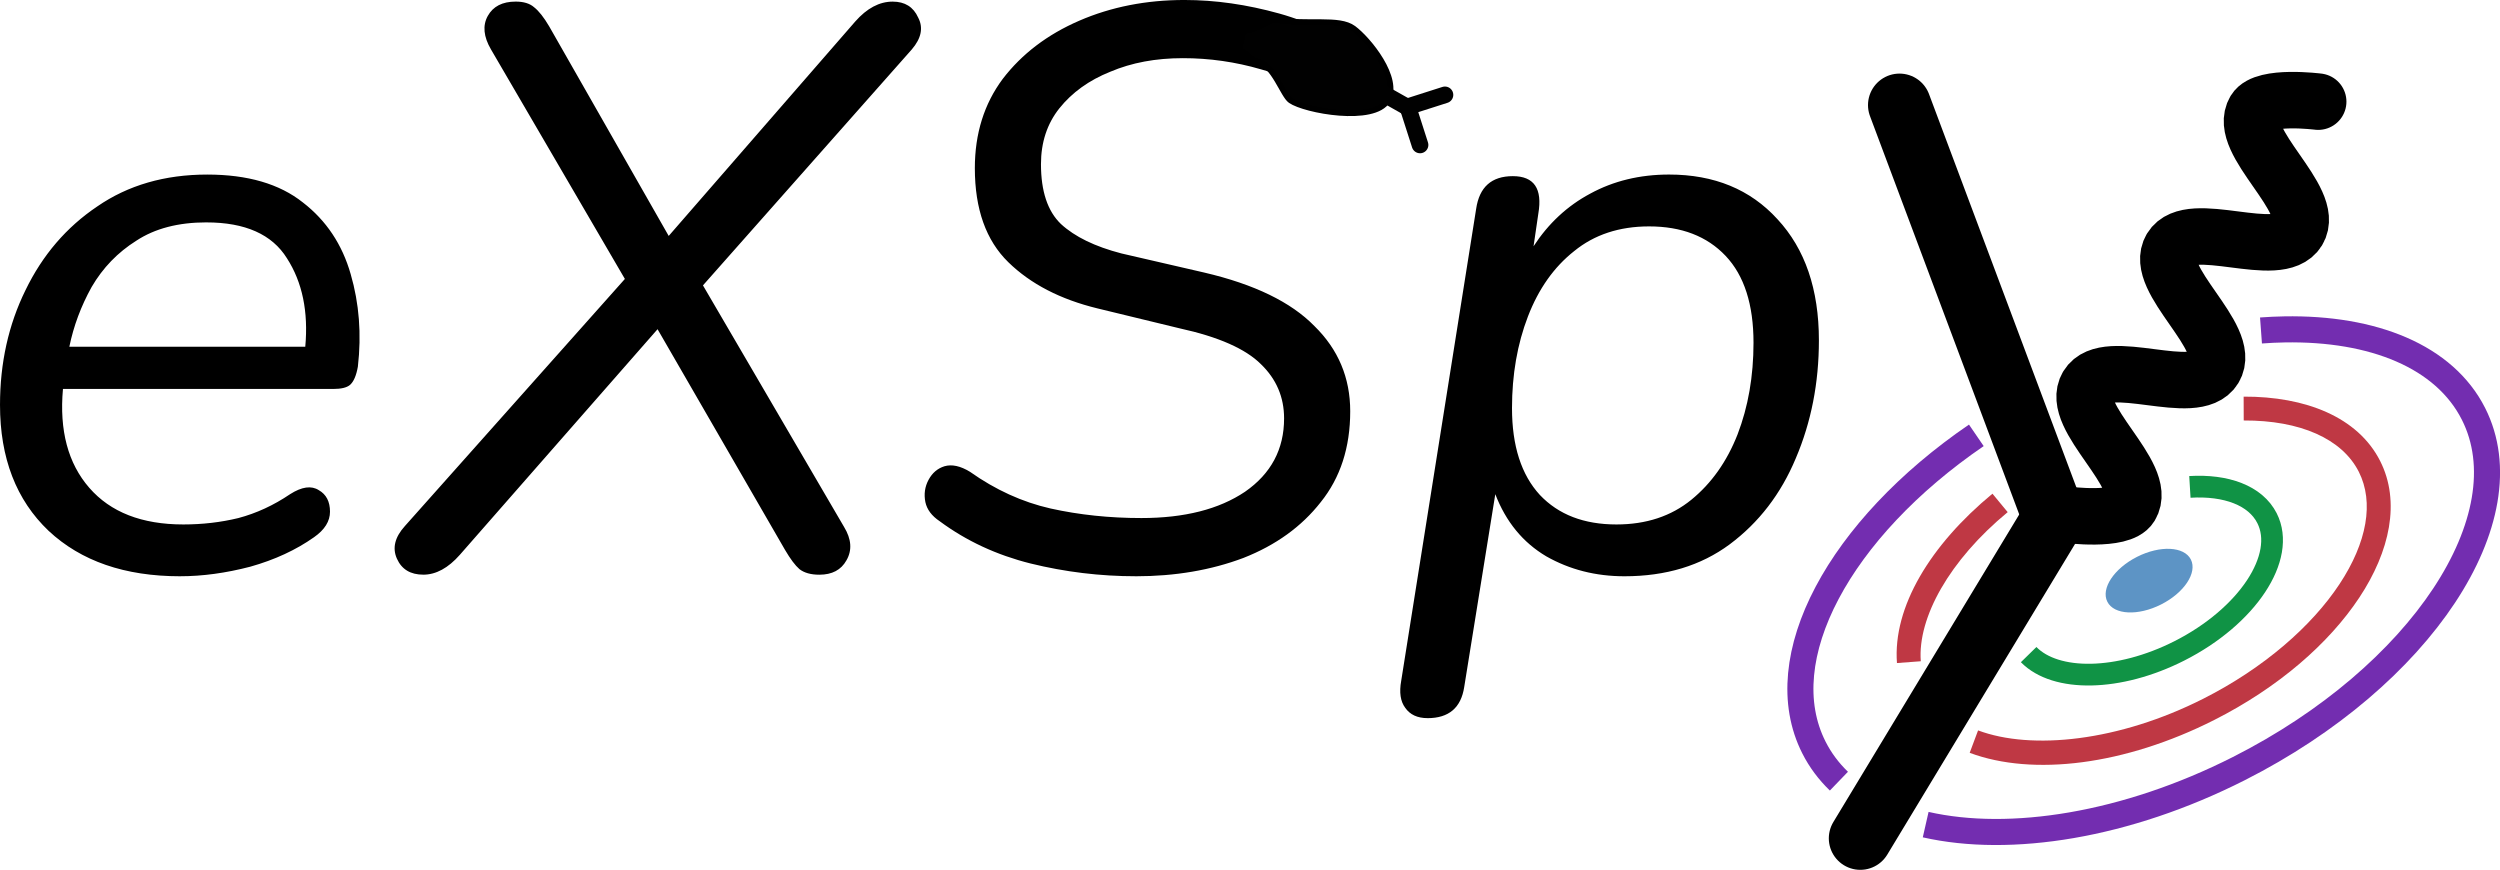
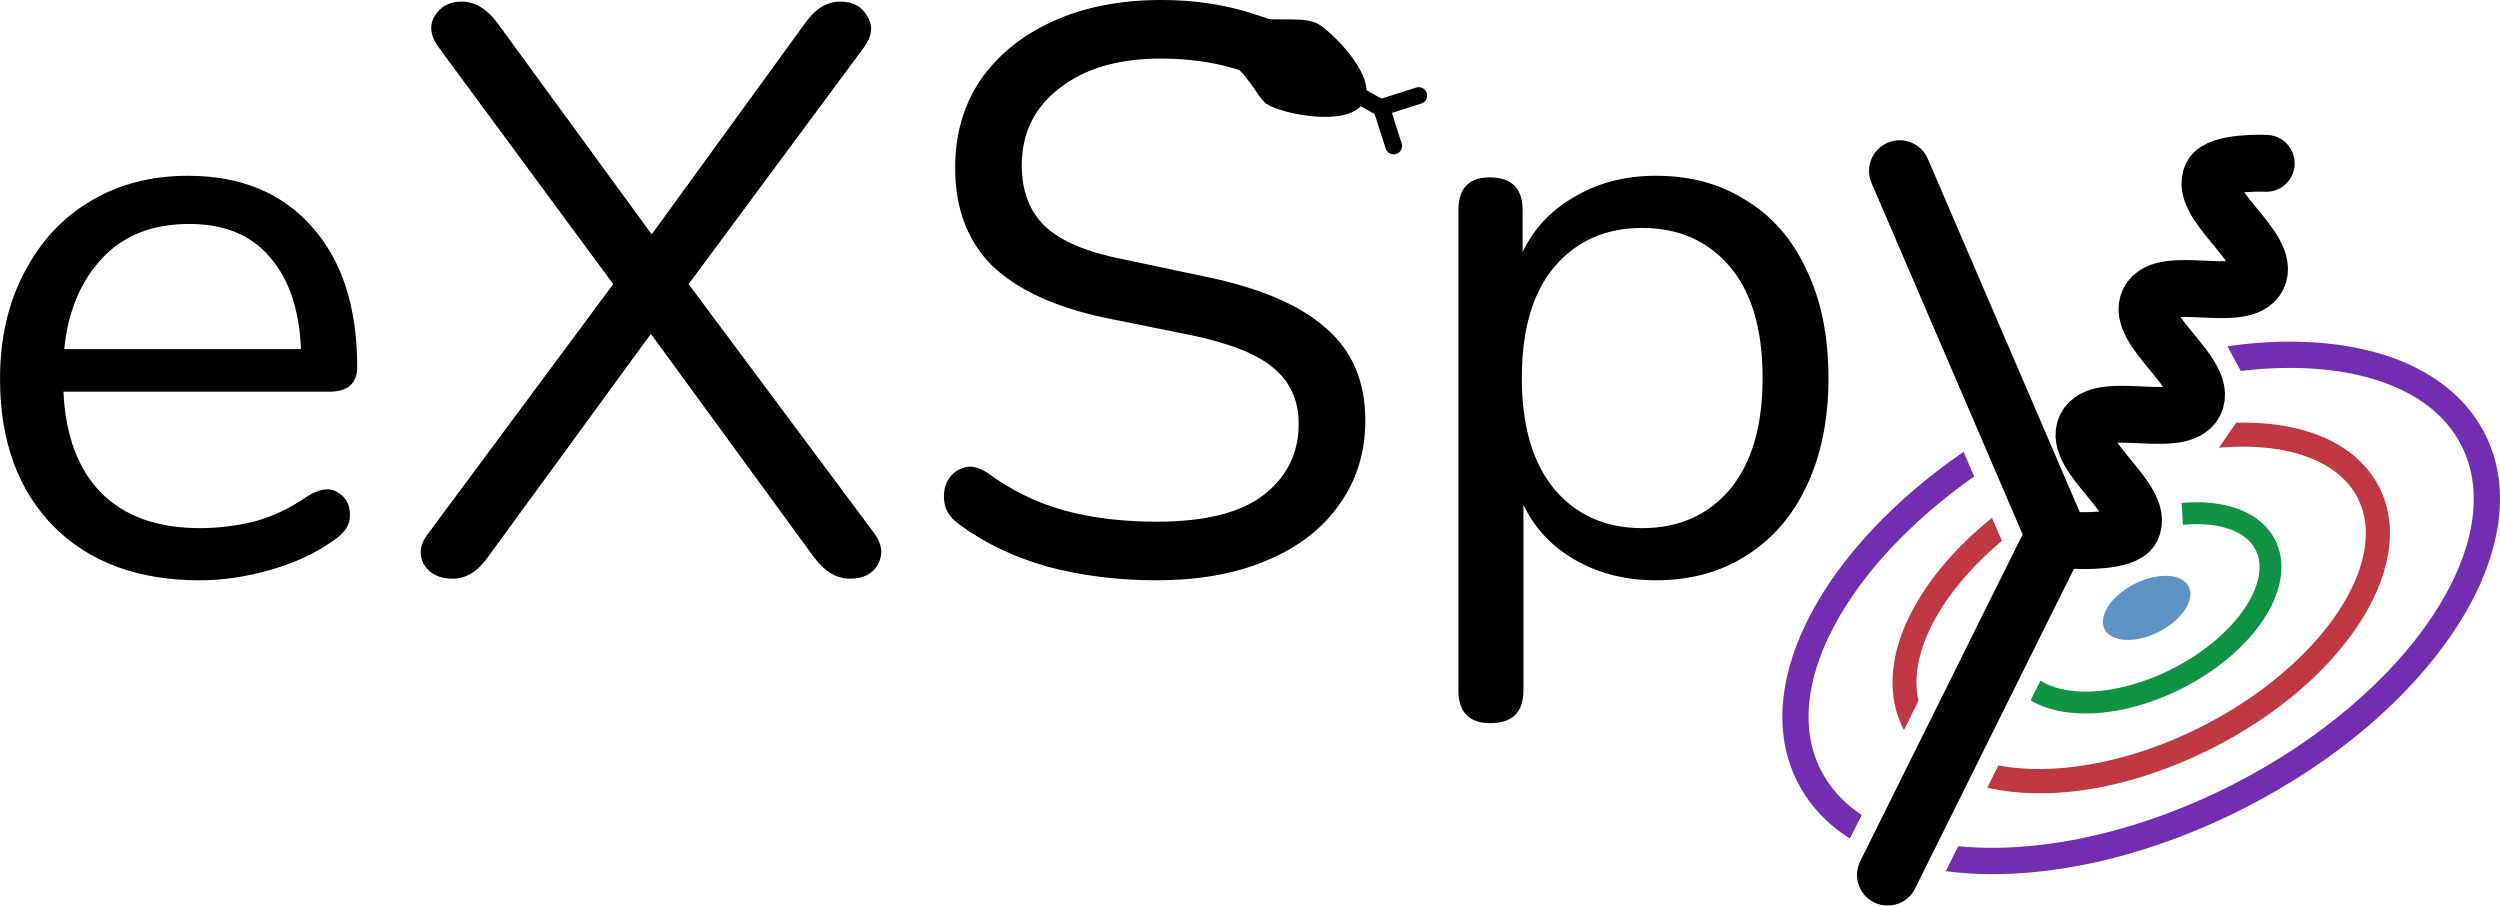
- <svg xmlns="http://www.w3.org/2000/svg" width="115.078mm" height="40.039mm" viewBox="0 0 115.078 40.039" version="1.1" id="svg1">
+ <svg xmlns="http://www.w3.org/2000/svg" width="114.275mm" height="41.394mm" viewBox="0 0 114.275 41.394" version="1.1" id="svg1">
  <defs id="defs1" />
-   <g id="layer1" transform="translate(-50.27083,-115.6656)">
-     <path style="font-style:italic;font-size:36.689px;line-height:1.25;font-family:Nunito;-inkscape-font-specification:'Nunito Italic';stroke-width:0.265" d="m 58.563,142.192 q -3.816,0 -6.054,-2.091 -2.238,-2.128 -2.238,-5.797 0,-2.898 1.174,-5.283 1.174,-2.421 3.302,-3.852 2.128,-1.468 5.063,-1.468 2.788,0 4.403,1.284 1.614,1.247 2.201,3.302 0.587,2.018 0.33,4.256 -0.11,0.624 -0.367,0.844 -0.22,0.183 -0.77,0.183 H 53.169 q -0.257,2.862 1.211,4.549 1.468,1.688 4.329,1.688 1.321,0 2.532,-0.294 1.247,-0.33 2.385,-1.101 0.807,-0.514 1.321,-0.183 0.514,0.294 0.514,0.991 0,0.66 -0.734,1.174 -1.247,0.881 -2.935,1.357 -1.688,0.44 -3.229,0.44 z m 1.211,-16.29 q -1.945,0 -3.229,0.844 -1.284,0.807 -2.055,2.128 -0.734,1.321 -1.027,2.752 h 10.86 q 0.22,-2.421 -0.844,-4.072 -1.027,-1.651 -3.706,-1.651 z m 9.979,16.216 q -0.881,0 -1.211,-0.734 -0.33,-0.734 0.367,-1.504 l 10.126,-11.374 -6.164,-10.566 q -0.514,-0.881 -0.147,-1.541 0.367,-0.66 1.284,-0.66 0.55,0 0.844,0.257 0.33,0.257 0.697,0.881 l 5.503,9.649 8.585,-9.869 q 0.807,-0.917 1.724,-0.917 0.844,0 1.174,0.734 0.367,0.697 -0.294,1.468 l -9.612,10.86 6.494,11.117 q 0.514,0.844 0.11,1.541 -0.367,0.66 -1.247,0.66 -0.587,0 -0.917,-0.257 -0.294,-0.257 -0.66,-0.881 l -5.87,-10.163 -9.099,10.383 q -0.807,0.917 -1.688,0.917 z m 32.8,0.073 q -2.458,0 -4.843,-0.587 -2.348,-0.587 -4.183,-1.945 -0.55,-0.367 -0.66,-0.881 -0.11,-0.55 0.147,-1.027 0.257,-0.477 0.734,-0.624 0.514,-0.147 1.174,0.257 1.761,1.247 3.706,1.688 1.981,0.44 4.183,0.44 2.972,0 4.77,-1.211 1.798,-1.247 1.798,-3.375 0,-1.468 -1.064,-2.495 -1.064,-1.064 -3.742,-1.651 l -3.779,-0.917 q -2.568,-0.624 -4.109,-2.128 -1.541,-1.504 -1.541,-4.329 0,-2.385 1.284,-4.109 1.321,-1.724 3.522,-2.678 2.201,-0.954 4.843,-0.954 2.128,0 4.366,0.624 2.238,0.624 3.926,2.055 0.477,0.367 0.55,0.917 0.11,0.55 -0.147,1.027 -0.257,0.44 -0.77,0.55 -0.514,0.11 -1.174,-0.367 -1.431,-1.137 -3.229,-1.614 -1.761,-0.514 -3.596,-0.514 -1.871,0 -3.339,0.624 -1.468,0.587 -2.348,1.688 -0.844,1.064 -0.844,2.568 0,1.871 0.917,2.752 0.954,0.881 2.788,1.357 l 3.816,0.881 q 3.449,0.807 5.063,2.458 1.651,1.614 1.651,3.926 0,2.495 -1.357,4.183 -1.321,1.688 -3.559,2.568 -2.238,0.844 -4.953,0.844 z m 13.428,6.531 q -0.697,0 -1.027,-0.477 -0.33,-0.44 -0.183,-1.247 l 3.449,-21.72 q 0.22,-1.504 1.688,-1.504 1.468,0 1.174,1.724 l -0.22,1.504 q 1.027,-1.578 2.605,-2.421 1.614,-0.881 3.632,-0.881 3.119,0 4.99,2.055 1.908,2.055 1.908,5.577 0,2.935 -1.064,5.43 -1.027,2.458 -3.045,3.962 -1.981,1.468 -4.843,1.468 -1.981,0 -3.596,-0.917 -1.614,-0.954 -2.348,-2.862 l -1.431,8.879 q -0.22,1.431 -1.688,1.431 z m 8.695,-8.915 q 2.055,0 3.449,-1.137 1.394,-1.137 2.128,-3.008 0.734,-1.908 0.734,-4.219 0,-2.642 -1.284,-3.999 -1.284,-1.357 -3.522,-1.357 -2.055,0 -3.449,1.137 -1.394,1.101 -2.128,3.008 -0.734,1.908 -0.734,4.219 0,2.605 1.284,3.999 1.284,1.357 3.522,1.357 z" id="text4-3-8-3" aria-label="eXSp" />
-     <g id="g3-6-6" transform="rotate(12.25223,463.4027,40.13588)">
-       <path class="cls-3" d="m 139.107,192.586 c -0.384,1.151 -3.614,1.257 -4.363,0.944 -0.389,-0.161 -1.101,-1.435 -1.832,-1.435 -0.458,0 -0.587,-0.34 -0.965,-0.287 v -0.958 c 0.41,-0.029 1.162,-0.778 1.289,-0.794 1.564,-0.069 2.868,-0.725 3.633,-0.381 0.765,0.344 2.604,1.791 2.239,2.91 z" id="path14-8-4-2" style="fill:#010101;stroke:#000000;stroke-width:0.265" />
-       <line class="cls-4" x1="138.483" y1="192.203" x2="140.046" y2="192.687" id="line14-0-3-9" style="fill:none;stroke:#010101;stroke-width:0.767px;stroke-linecap:round;stroke-miterlimit:10" />
-       <line class="cls-4" x1="141.634" y1="191.771" x2="140.046" y2="192.687" id="line15-2-3-1" style="fill:none;stroke:#010101;stroke-width:0.767px;stroke-linecap:round;stroke-miterlimit:10" />
-       <line class="cls-4" x1="141.002" y1="194.266" x2="140.086" y2="192.682" id="line16-1-3-2" style="fill:none;stroke:#010101;stroke-width:0.767px;stroke-linecap:round;stroke-miterlimit:10" />
+   <g id="layer1" transform="translate(-92.60416,-106.8917)">
+     <path style="color:#000000;fill:#bf3844;-inkscape-stroke:none" d="m 183.657,130.561 c -1.752,1.417 -3.081,3.022 -3.842,4.64 -0.808,1.717 -0.976,3.491 -0.222,4.982 0.014,0.027 0.028,0.054 0.042,0.082 l 0.664,-1.34 c -0.222,-0.963 -0.045,-2.072 0.512,-3.256 0.637,-1.354 1.773,-2.774 3.3,-4.057 z m 10.606,-3.223 c 2.98,-0.211 5.268,0.649 6.117,2.328 0.71,1.403 0.38,3.256 -0.892,5.18 -1.272,1.923 -3.468,3.851 -6.262,5.265 -3.36,1.7 -6.807,2.248 -9.275,1.767 l -0.509,1.016 c 2.844,0.664 6.613,0.055 10.281,-1.801 2.946,-1.491 5.278,-3.516 6.683,-5.64 1.405,-2.124 1.902,-4.414 0.956,-6.282 -1.057,-2.089 -3.567,-3.032 -6.539,-2.96 l -0.791,1.146 z" id="path1-6-5-6-0" />
+     <path style="font-size:36.689px;line-height:1.25;font-family:Nunito;-inkscape-font-specification:'Nunito Italic';stroke-width:0.265" d="m 101.74,133.418 q -4.219,0 -6.677,-2.458 -2.458,-2.495 -2.458,-6.751 0,-2.752 1.101,-4.843 1.101,-2.128 3.008,-3.265 1.945,-1.174 4.476,-1.174 3.632,0 5.687,2.348 2.055,2.311 2.055,6.384 0,1.137 -1.284,1.137 H 95.503 q 0.147,3.045 1.761,4.659 1.614,1.578 4.476,1.578 1.211,0 2.458,-0.294 1.247,-0.33 2.421,-1.137 0.844,-0.55 1.394,-0.22 0.587,0.33 0.587,1.027 0.037,0.66 -0.734,1.174 -1.211,0.881 -2.898,1.357 -1.651,0.477 -3.229,0.477 z m -0.477,-16.29 q -2.532,0 -3.999,1.578 -1.468,1.578 -1.724,4.146 H 106.362 q -0.11,-2.715 -1.431,-4.219 -1.284,-1.504 -3.669,-1.504 z m 12.034,16.216 q -0.917,0 -1.321,-0.66 -0.367,-0.697 0.22,-1.431 l 8.438,-11.374 -7.925,-10.75 q -0.624,-0.807 -0.257,-1.468 0.404,-0.697 1.247,-0.697 0.917,0 1.651,0.991 l 7.044,9.649 7.008,-9.649 q 0.697,-0.991 1.614,-0.991 0.881,0 1.247,0.697 0.404,0.66 -0.22,1.468 l -7.962,10.75 8.475,11.374 q 0.55,0.734 0.183,1.431 -0.367,0.66 -1.284,0.66 -0.917,0 -1.651,-0.991 l -7.448,-10.2 -7.448,10.2 q -0.697,0.991 -1.614,0.991 z m 32.176,0.073 q -2.642,0 -4.99,-0.624 -2.311,-0.66 -3.999,-1.908 -0.587,-0.404 -0.697,-0.954 -0.11,-0.55 0.11,-1.027 0.257,-0.477 0.734,-0.624 0.477,-0.183 1.101,0.22 1.651,1.211 3.522,1.724 1.871,0.514 4.219,0.514 3.302,0 4.88,-1.211 1.614,-1.247 1.614,-3.265 0,-1.614 -1.174,-2.568 -1.137,-0.954 -3.852,-1.504 l -3.816,-0.77 q -3.449,-0.734 -5.173,-2.385 -1.688,-1.688 -1.688,-4.476 0,-2.311 1.174,-4.036 1.211,-1.724 3.339,-2.678 2.128,-0.954 4.916,-0.954 2.311,0 4.293,0.66 2.018,0.624 3.632,1.908 0.514,0.404 0.587,0.954 0.11,0.514 -0.147,0.954 -0.257,0.44 -0.734,0.587 -0.477,0.11 -1.137,-0.294 -1.468,-1.137 -3.082,-1.614 -1.578,-0.477 -3.449,-0.477 -2.898,0 -4.623,1.357 -1.724,1.321 -1.724,3.522 0,1.761 1.064,2.788 1.101,1.027 3.559,1.504 l 3.816,0.807 q 3.706,0.77 5.467,2.348 1.798,1.541 1.798,4.219 0,2.165 -1.174,3.816 -1.137,1.651 -3.302,2.568 -2.128,0.917 -5.063,0.917 z m 15.263,6.531 q -1.468,0 -1.468,-1.504 v -21.94 q 0,-1.504 1.431,-1.504 1.504,0 1.504,1.504 v 1.908 q 0.77,-1.614 2.385,-2.532 1.614,-0.954 3.706,-0.954 2.385,0 4.146,1.137 1.798,1.101 2.752,3.192 0.991,2.055 0.991,4.916 0,2.825 -0.991,4.916 -0.954,2.055 -2.752,3.192 -1.761,1.137 -4.146,1.137 -2.055,0 -3.669,-0.917 -1.614,-0.917 -2.385,-2.532 v 8.475 q 0,1.504 -1.504,1.504 z m 6.934,-8.915 q 2.495,0 3.999,-1.761 1.504,-1.798 1.504,-5.1 0,-3.339 -1.504,-5.1 -1.504,-1.761 -3.999,-1.761 -2.495,0 -3.999,1.761 -1.504,1.761 -1.504,5.1 0,3.302 1.504,5.1 1.504,1.761 3.999,1.761 z" id="text4-3-8-3-7" aria-label="eXSp" />
+     <g id="g3-6-6-0" transform="rotate(12.25223,524.6126,225.2224)">
+       <path class="cls-3" d="m 139.107,192.586 c -0.384,1.151 -3.418,1.214 -4.167,0.902 -0.389,-0.161 -1.297,-1.393 -2.028,-1.393 -0.458,0 -0.587,-0.34 -0.965,-0.287 v -0.958 c 0.41,-0.029 1.162,-0.778 1.289,-0.794 1.564,-0.069 2.575,-0.661 3.34,-0.317 0.765,0.344 2.896,1.727 2.531,2.847 z" id="path14-8-4-2-2" style="fill:#010101;stroke:#000000;stroke-width:0.265" />
+       <line class="cls-4" x1="138.483" y1="192.203" x2="140.046" y2="192.687" id="line14-0-3-9-3" style="fill:none;stroke:#010101;stroke-width:0.767px;stroke-linecap:round;stroke-miterlimit:10" />
+       <line class="cls-4" x1="141.634" y1="191.771" x2="140.046" y2="192.687" id="line15-2-3-1-7" style="fill:none;stroke:#010101;stroke-width:0.767px;stroke-linecap:round;stroke-miterlimit:10" />
+       <line class="cls-4" x1="141.002" y1="194.266" x2="140.086" y2="192.682" id="line16-1-3-2-5" style="fill:none;stroke:#010101;stroke-width:0.767px;stroke-linecap:round;stroke-miterlimit:10" />
    </g>
-     <path id="path1-0-8-7" style="fill:none;fill-opacity:0.749;stroke:#732db0;stroke-width:1.2" d="m 134.918,151.623 c -0.469,-0.452 -0.856,-0.968 -1.15,-1.549 -2.077,-4.104 1.198,-10.077 7.476,-14.369 m 13.103,-4.827 c 0.366,-0.027 0.726,-0.044 1.081,-0.05 4.083,-0.072 7.362,1.242 8.7,3.886 2.418,4.778 -2.419,12.09 -10.802,16.332 -5.193,2.628 -10.53,3.461 -14.414,2.578" />
-     <path style="color:#000000;fill:#bf3844;-inkscape-stroke:none" d="m 141.986,138.391 c -2.856,2.358 -4.591,5.215 -4.396,7.795 l 1.097,-0.082 c -0.152,-2.006 1.317,-4.649 4,-6.864 z m 11.562,-4.469 0.004,1.099 c 2.596,-0.011 4.526,0.839 5.297,2.361 0.71,1.403 0.381,3.254 -0.892,5.177 -1.272,1.923 -3.467,3.853 -6.261,5.267 -3.893,1.97 -7.903,2.384 -10.372,1.461 l -0.386,1.032 c 2.918,1.091 7.151,0.565 11.255,-1.511 2.946,-1.49 5.278,-3.516 6.683,-5.64 1.405,-2.124 1.902,-4.414 0.956,-6.282 -1.026,-2.027 -3.443,-2.975 -6.284,-2.963 z" id="path1-6-5-6-0" />
-     <path id="path1-6-8-1-0-9" style="fill:none;fill-opacity:0.749;stroke:#109345" d="m 151.074,138.078 c 1.664,-0.1 3.018,0.39 3.551,1.442 0.904,1.787 -0.905,4.523 -4.041,6.109 -2.789,1.411 -5.689,1.439 -6.932,0.169" />
-     <ellipse style="fill:#4584bc;fill-opacity:0.871;stroke-width:2.267;stroke-dasharray:none" id="path1-6-8-8-1-4-3" cx="68.84" cy="194.413" rx="2.154" ry="1.228" transform="rotate(-26.83808)" />
-     <path style="fill:none;stroke:#000000;stroke-width:2.9;stroke-linecap:round;stroke-linejoin:miter;stroke-dasharray:none;stroke-opacity:1" d="m 144.823,139.495 -8.92,14.76" id="path3-5-8-6" />
-     <path style="fill:none;stroke:#000000;stroke-width:2.9;stroke-linecap:round;stroke-linejoin:miter;stroke-dasharray:none;stroke-opacity:1" d="m 144.823,139.495 -7.116,-18.992" id="path2-0-8-6" />
-     <path style="fill:none;stroke:#000000;stroke-width:2.6;stroke-linecap:round;stroke-linejoin:miter;stroke-dasharray:none;stroke-opacity:1" d="m 156.98,120.345 c 0,0 -2.478,-0.318 -2.915,0.402 -0.873,1.438 2.852,4.1 1.98,5.538 -0.874,1.439 -4.958,-0.636 -5.831,0.803 -0.873,1.438 2.851,4.1 1.979,5.537 -0.874,1.44 -4.958,-0.637 -5.832,0.803 -0.873,1.438 2.853,4.101 1.978,5.537 -0.439,0.721 -2.924,0.396 -2.924,0.396" id="path1" />
+     <ellipse style="fill:#4584bc;fill-opacity:0.871;stroke-width:2.267;stroke-dasharray:none" id="path1-6-8-8-1-4-3-8" cx="109.38" cy="206.279" rx="2.154" ry="1.228" transform="rotate(-26.83808)" />
+     <path style="fill:none;stroke:#000000;stroke-width:2.8;stroke-linecap:round;stroke-linejoin:miter;stroke-dasharray:none;stroke-opacity:1" d="m 186.221,132.125 -7.333,14.76" id="path3-5-8-6-9-0" />
+     <path style="fill:none;stroke:#000000;stroke-width:2.8;stroke-linecap:round;stroke-linejoin:miter;stroke-dasharray:none;stroke-opacity:1" d="m 186.554,131.25 -7.116,-16.547" id="path2-0-8-6-61" />
+     <path style="fill:none;stroke:#000000;stroke-width:2.6;stroke-linecap:round;stroke-linejoin:miter;stroke-dasharray:none;stroke-opacity:1" d="m 196.193,114.357 c 0,0 -2.163,-0.1 -2.489,0.553 -0.652,1.304 2.753,3.339 2.101,4.643 -0.653,1.305 -4.326,-0.199 -4.979,1.105 -0.652,1.303 2.752,3.339 2.1,4.643 -0.653,1.305 -4.327,-0.2 -4.98,1.105 -0.652,1.303 2.753,3.34 2.099,4.642 -0.328,0.654 -2.498,0.549 -2.498,0.549" id="path1-2" />
+     <path style="color:#000000;fill:#109345;-inkscape-stroke:none" d="m 192.503,130.871 c 0.691,-0.054 1.316,-3e-4 1.826,0.147 0.681,0.197 1.142,0.539 1.381,1.011 0.345,0.682 0.193,1.615 -0.477,2.63 -0.671,1.014 -1.844,2.052 -3.343,2.81 -1.302,0.659 -2.625,0.997 -3.748,1.034 -0.949,0.031 -1.74,-0.159 -2.268,-0.499 l -0.45,0.9 c 0.743,0.45 1.703,0.632 2.751,0.598 1.295,-0.043 2.745,-0.422 4.166,-1.141 1.637,-0.828 2.935,-1.954 3.727,-3.151 0.792,-1.197 1.094,-2.527 0.535,-3.633 -0.387,-0.765 -1.122,-1.267 -1.994,-1.519 -0.682,-0.197 -1.457,-0.253 -2.285,-0.177 l 0.062,1 z" id="path1-6-8-1-0-9" />
+     <path style="color:#000000;fill:#732db0;-inkscape-stroke:none" d="m 182.359,127.545 c -3.152,2.169 -5.568,4.756 -6.964,7.375 -1.422,2.669 -1.788,5.426 -0.633,7.708 0.54,1.068 1.369,1.937 2.398,2.596 l 0.542,-1.078 c -0.821,-0.546 -1.451,-1.231 -1.87,-2.059 -0.933,-1.844 -0.681,-4.157 0.622,-6.601 1.251,-2.347 3.468,-4.765 6.39,-6.815 z m 12.671,-3.698 c 0.342,-0.041 0.679,-0.072 1.011,-0.095 1.94,-0.131 3.707,0.044 5.171,0.505 1.846,0.581 3.191,1.591 3.909,3.011 1.08,2.135 0.567,4.92 -1.315,7.766 -1.882,2.846 -5.113,5.682 -9.222,7.761 -4.419,2.236 -8.94,3.13 -12.47,2.776 l -0.568,1.142 c 3.907,0.514 8.803,-0.431 13.579,-2.848 4.274,-2.163 7.654,-5.104 9.681,-8.169 2.027,-3.065 2.724,-6.328 1.386,-8.971 -0.889,-1.757 -2.551,-2.962 -4.621,-3.613 -1.806,-0.568 -3.935,-0.732 -6.234,-0.505 -0.31,0.034 -0.616,0.069 -0.918,0.111 z" id="path1-0-8-7" />
  </g>
</svg>
